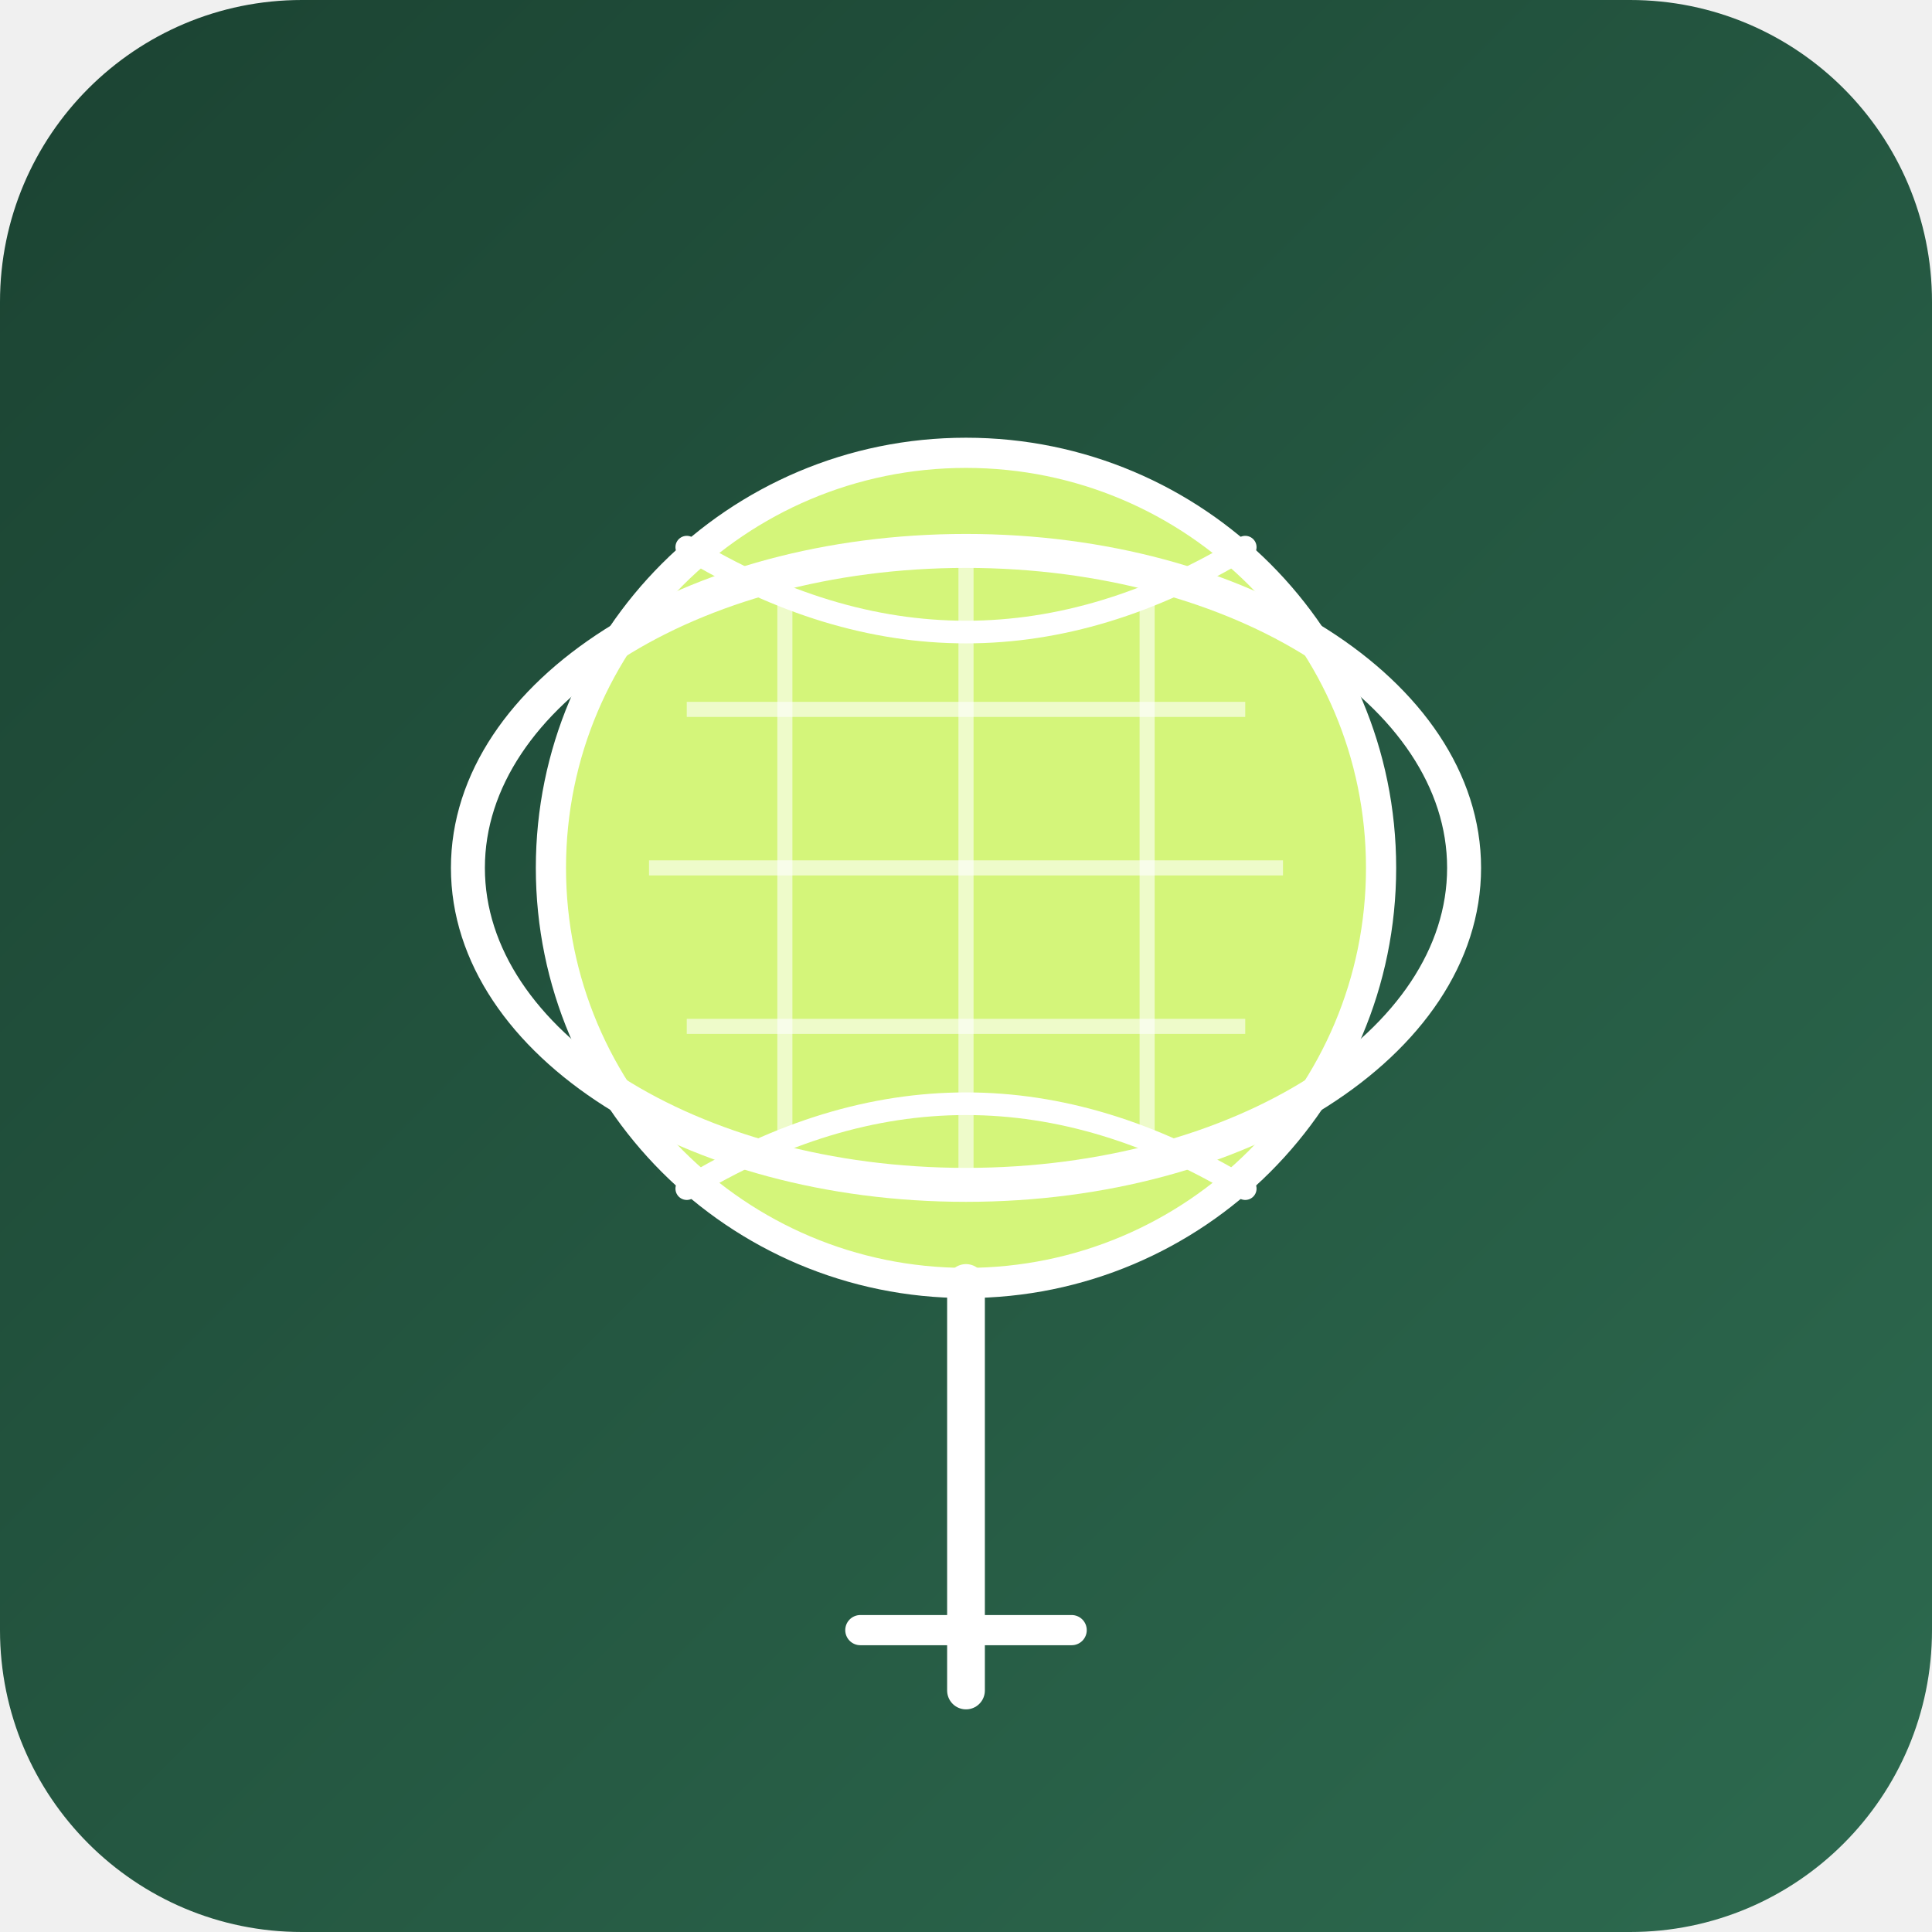
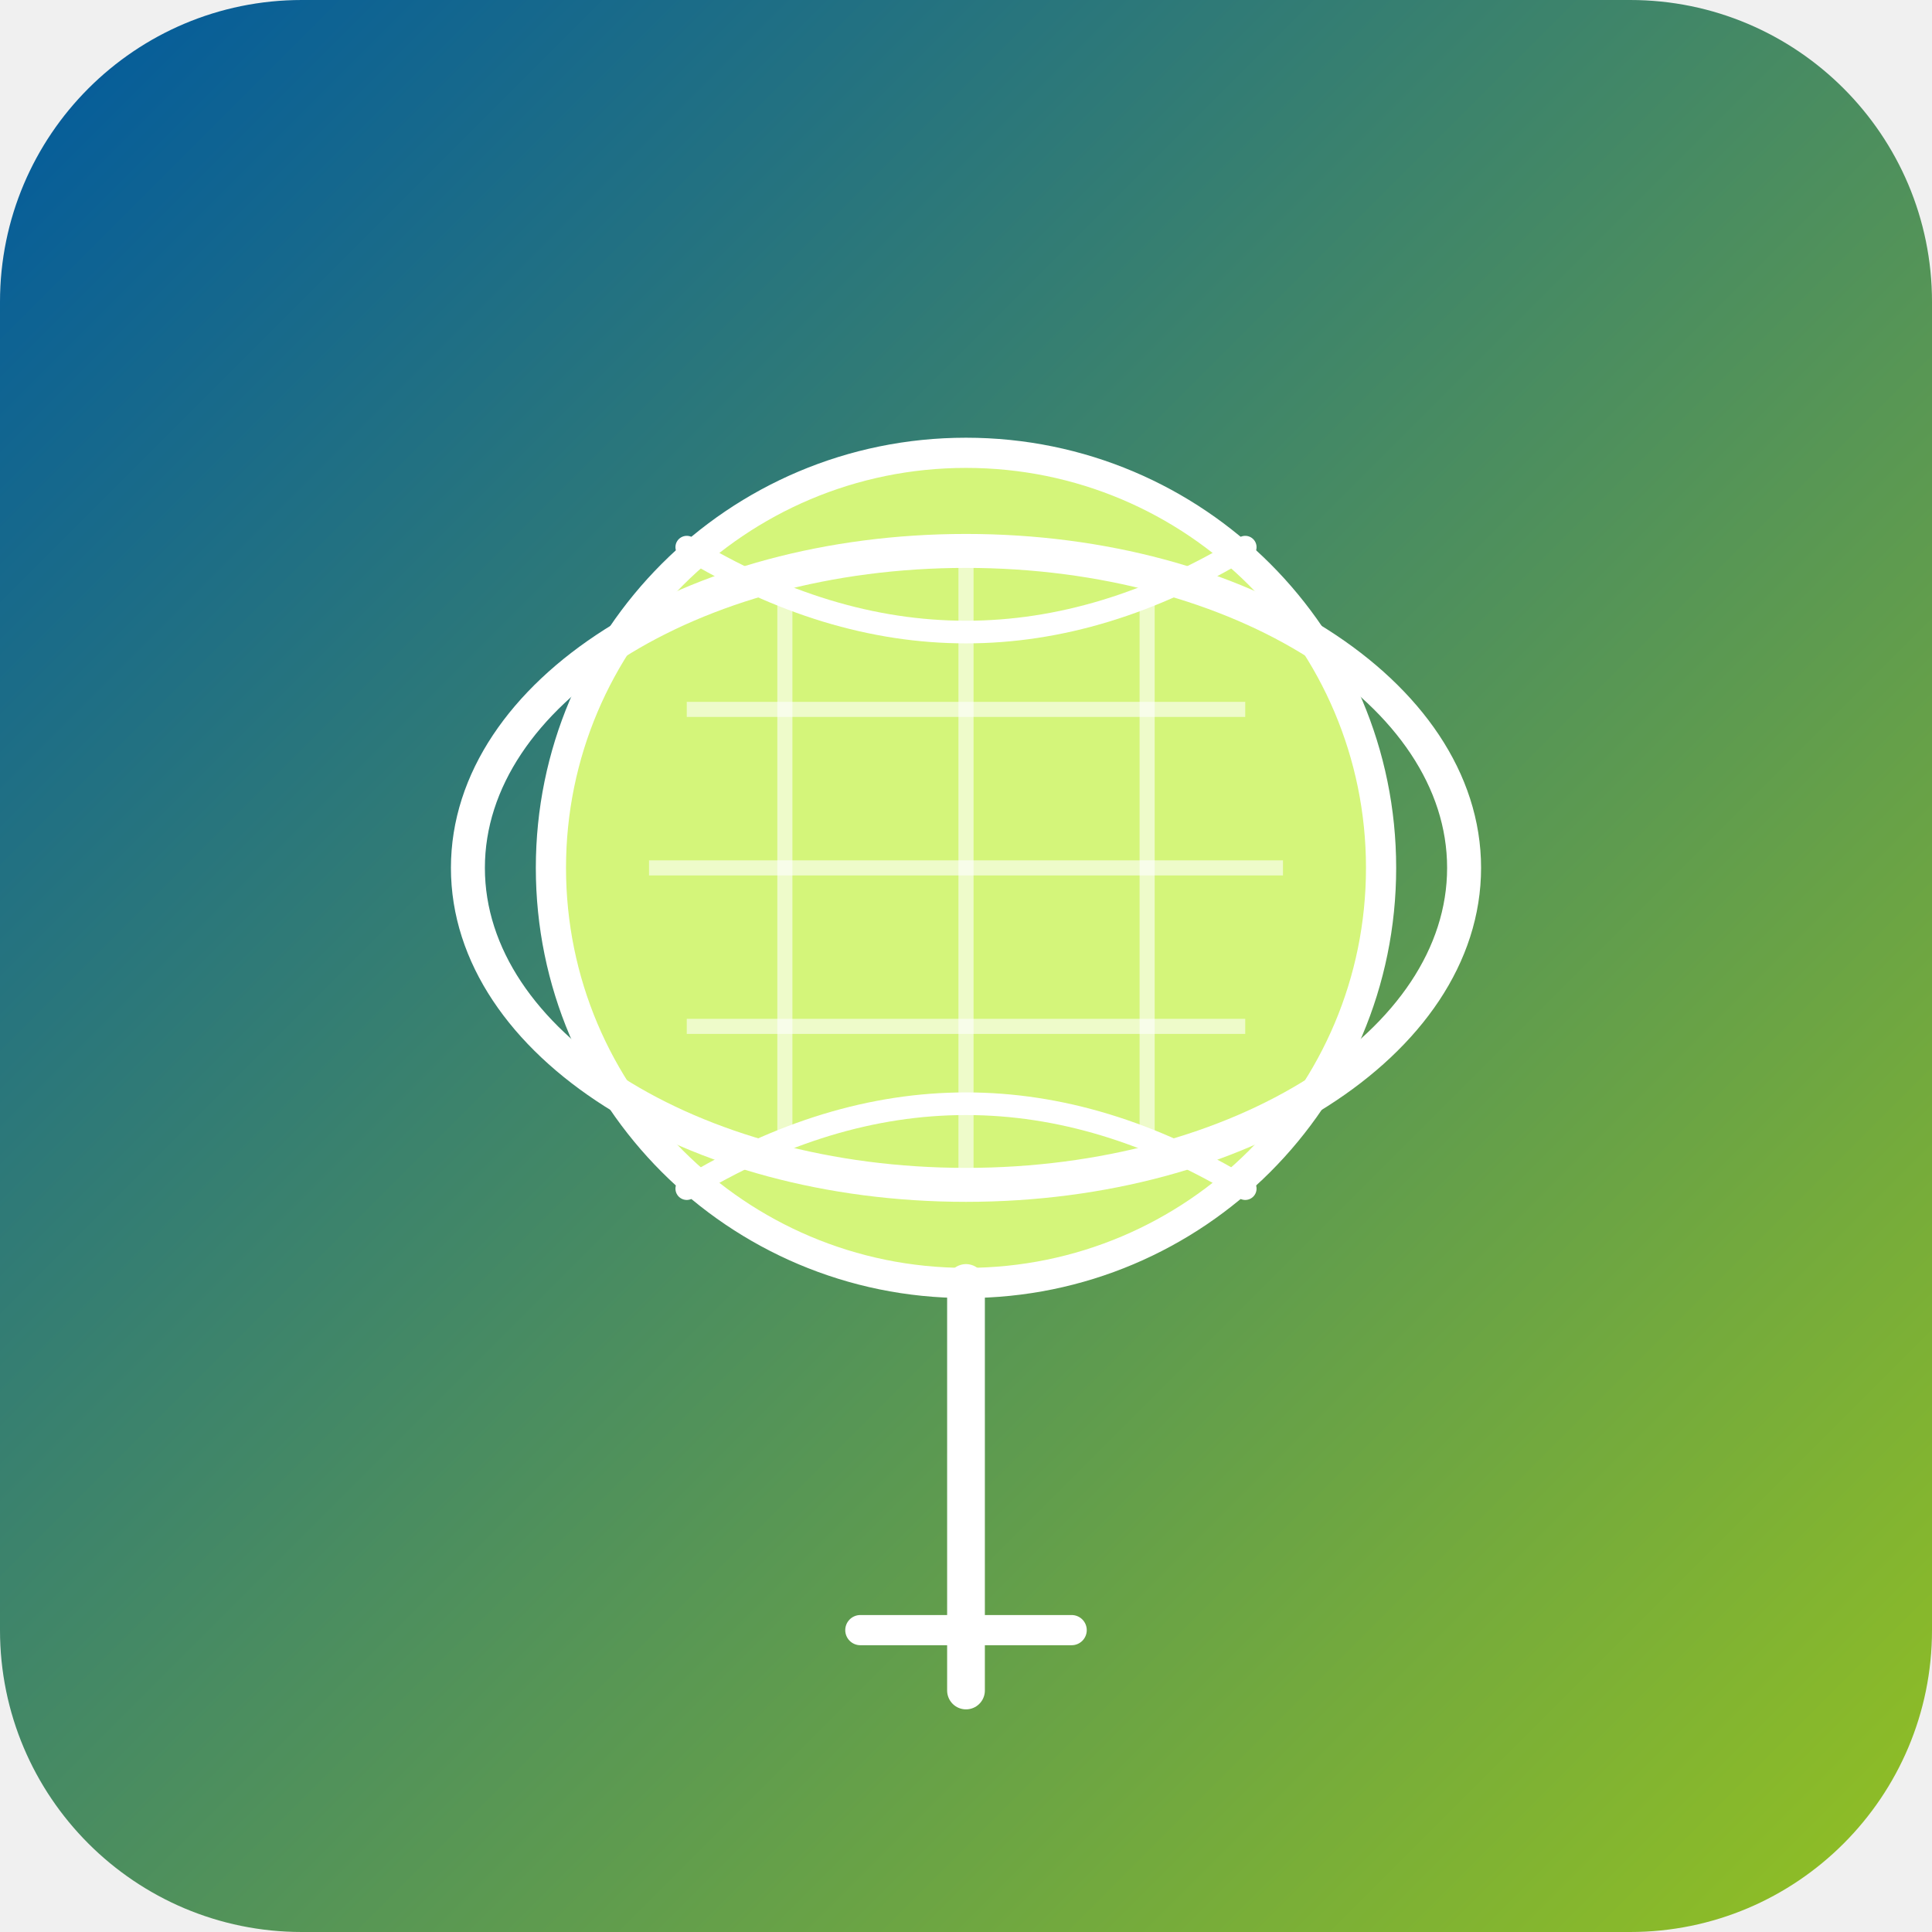
<svg xmlns="http://www.w3.org/2000/svg" width="512" height="512" viewBox="0 0 512 512">
  <defs>
    <linearGradient id="bg" x1="0%" y1="0%" x2="100%" y2="100%">
-       <stop offset="0%" style="stop-color:#1B4332" />
-       <stop offset="100%" style="stop-color:#2D6A4F" />
+       <stop offset="0%" style="stop-color:#00599F" />
+       <stop offset="100%" style="stop-color:#94C121" />
    </linearGradient>
  </defs>
  <rect width="512" height="512" rx="80" fill="url(#bg)" />
  <circle cx="256" cy="230" r="110" fill="#D4F57A" stroke="white" stroke-width="8" />
  <path d="M182 145 Q256 190 330 145" fill="none" stroke="white" stroke-width="6" stroke-linecap="round" />
  <path d="M182 315 Q256 270 330 315" fill="none" stroke="white" stroke-width="6" stroke-linecap="round" />
  <line x1="256" y1="340" x2="256" y2="448" stroke="white" stroke-width="10" stroke-linecap="round" />
  <line x1="228" y1="432" x2="284" y2="432" stroke="white" stroke-width="8" stroke-linecap="round" />
  <ellipse cx="256" cy="230" rx="132" ry="84" fill="none" stroke="white" stroke-width="9" />
  <line x1="182" y1="188" x2="330" y2="188" fill="none" stroke="white" stroke-width="4" opacity="0.6" />
  <line x1="172" y1="230" x2="340" y2="230" fill="none" stroke="white" stroke-width="4" opacity="0.6" />
  <line x1="182" y1="272" x2="330" y2="272" fill="none" stroke="white" stroke-width="4" opacity="0.6" />
  <line x1="208" y1="158" x2="208" y2="302" fill="none" stroke="white" stroke-width="4" opacity="0.6" />
  <line x1="256" y1="148" x2="256" y2="312" fill="none" stroke="white" stroke-width="4" opacity="0.6" />
  <line x1="304" y1="158" x2="304" y2="302" fill="none" stroke="white" stroke-width="4" opacity="0.6" />
</svg>
